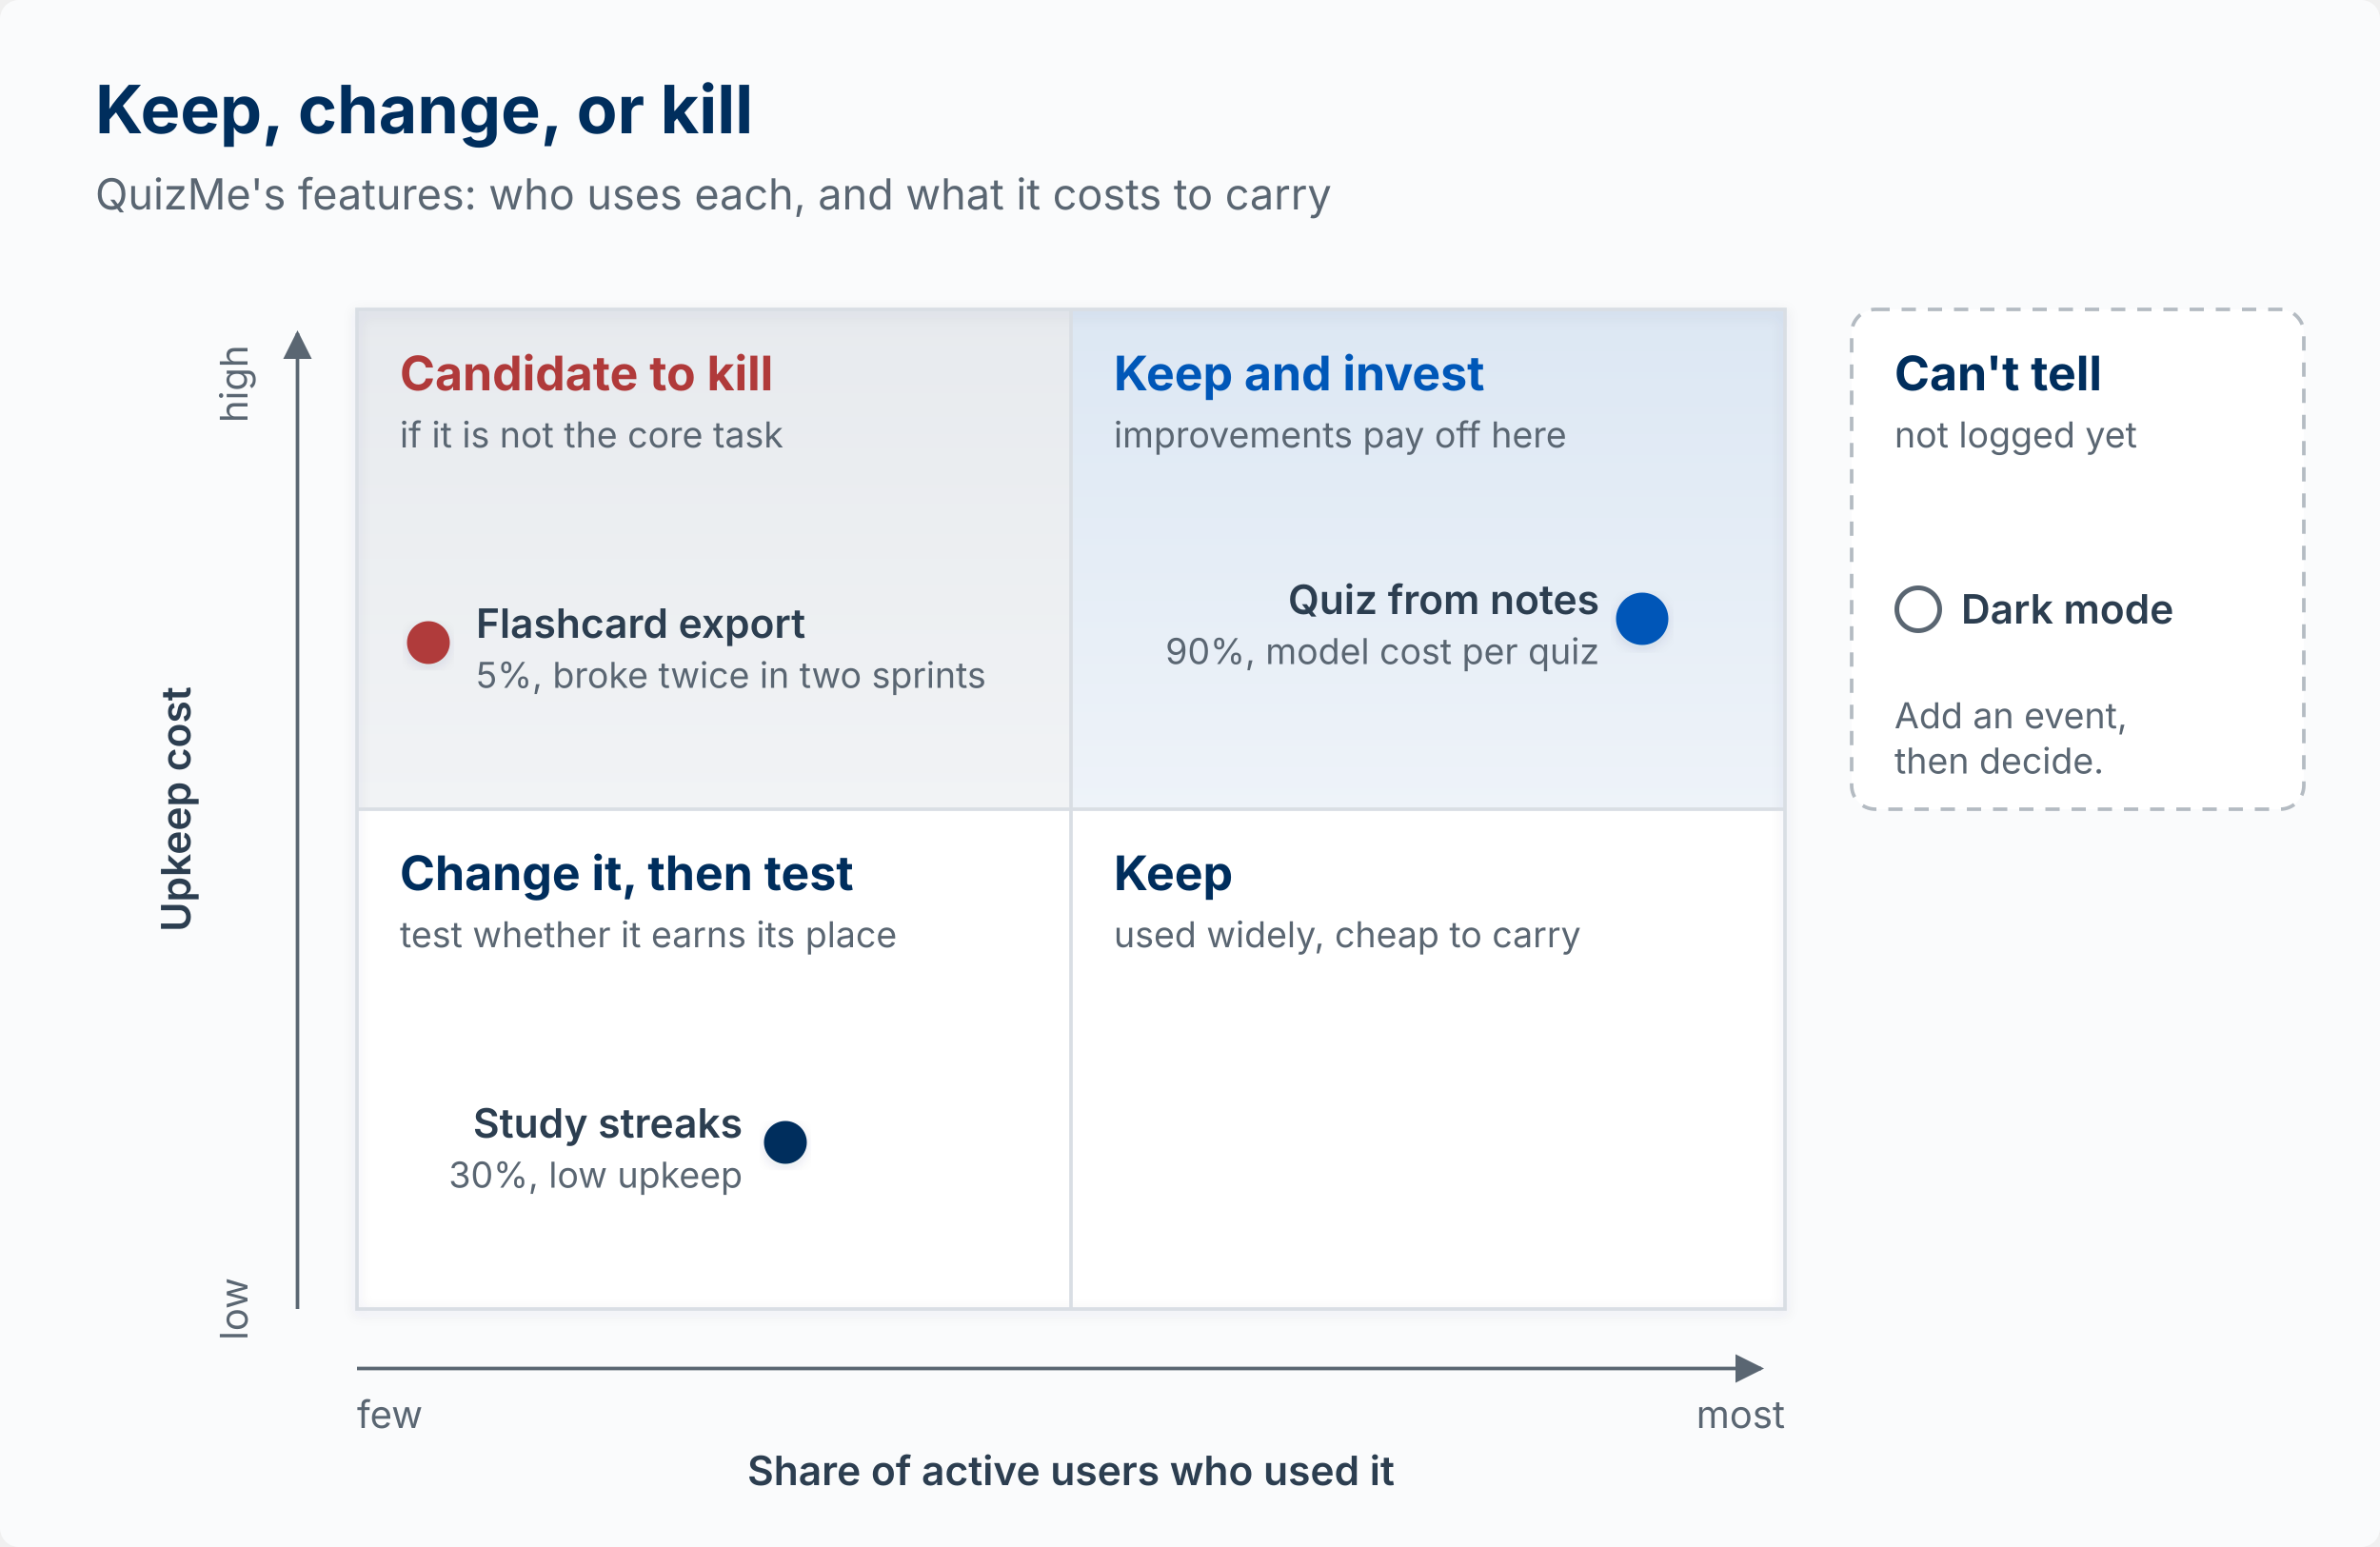
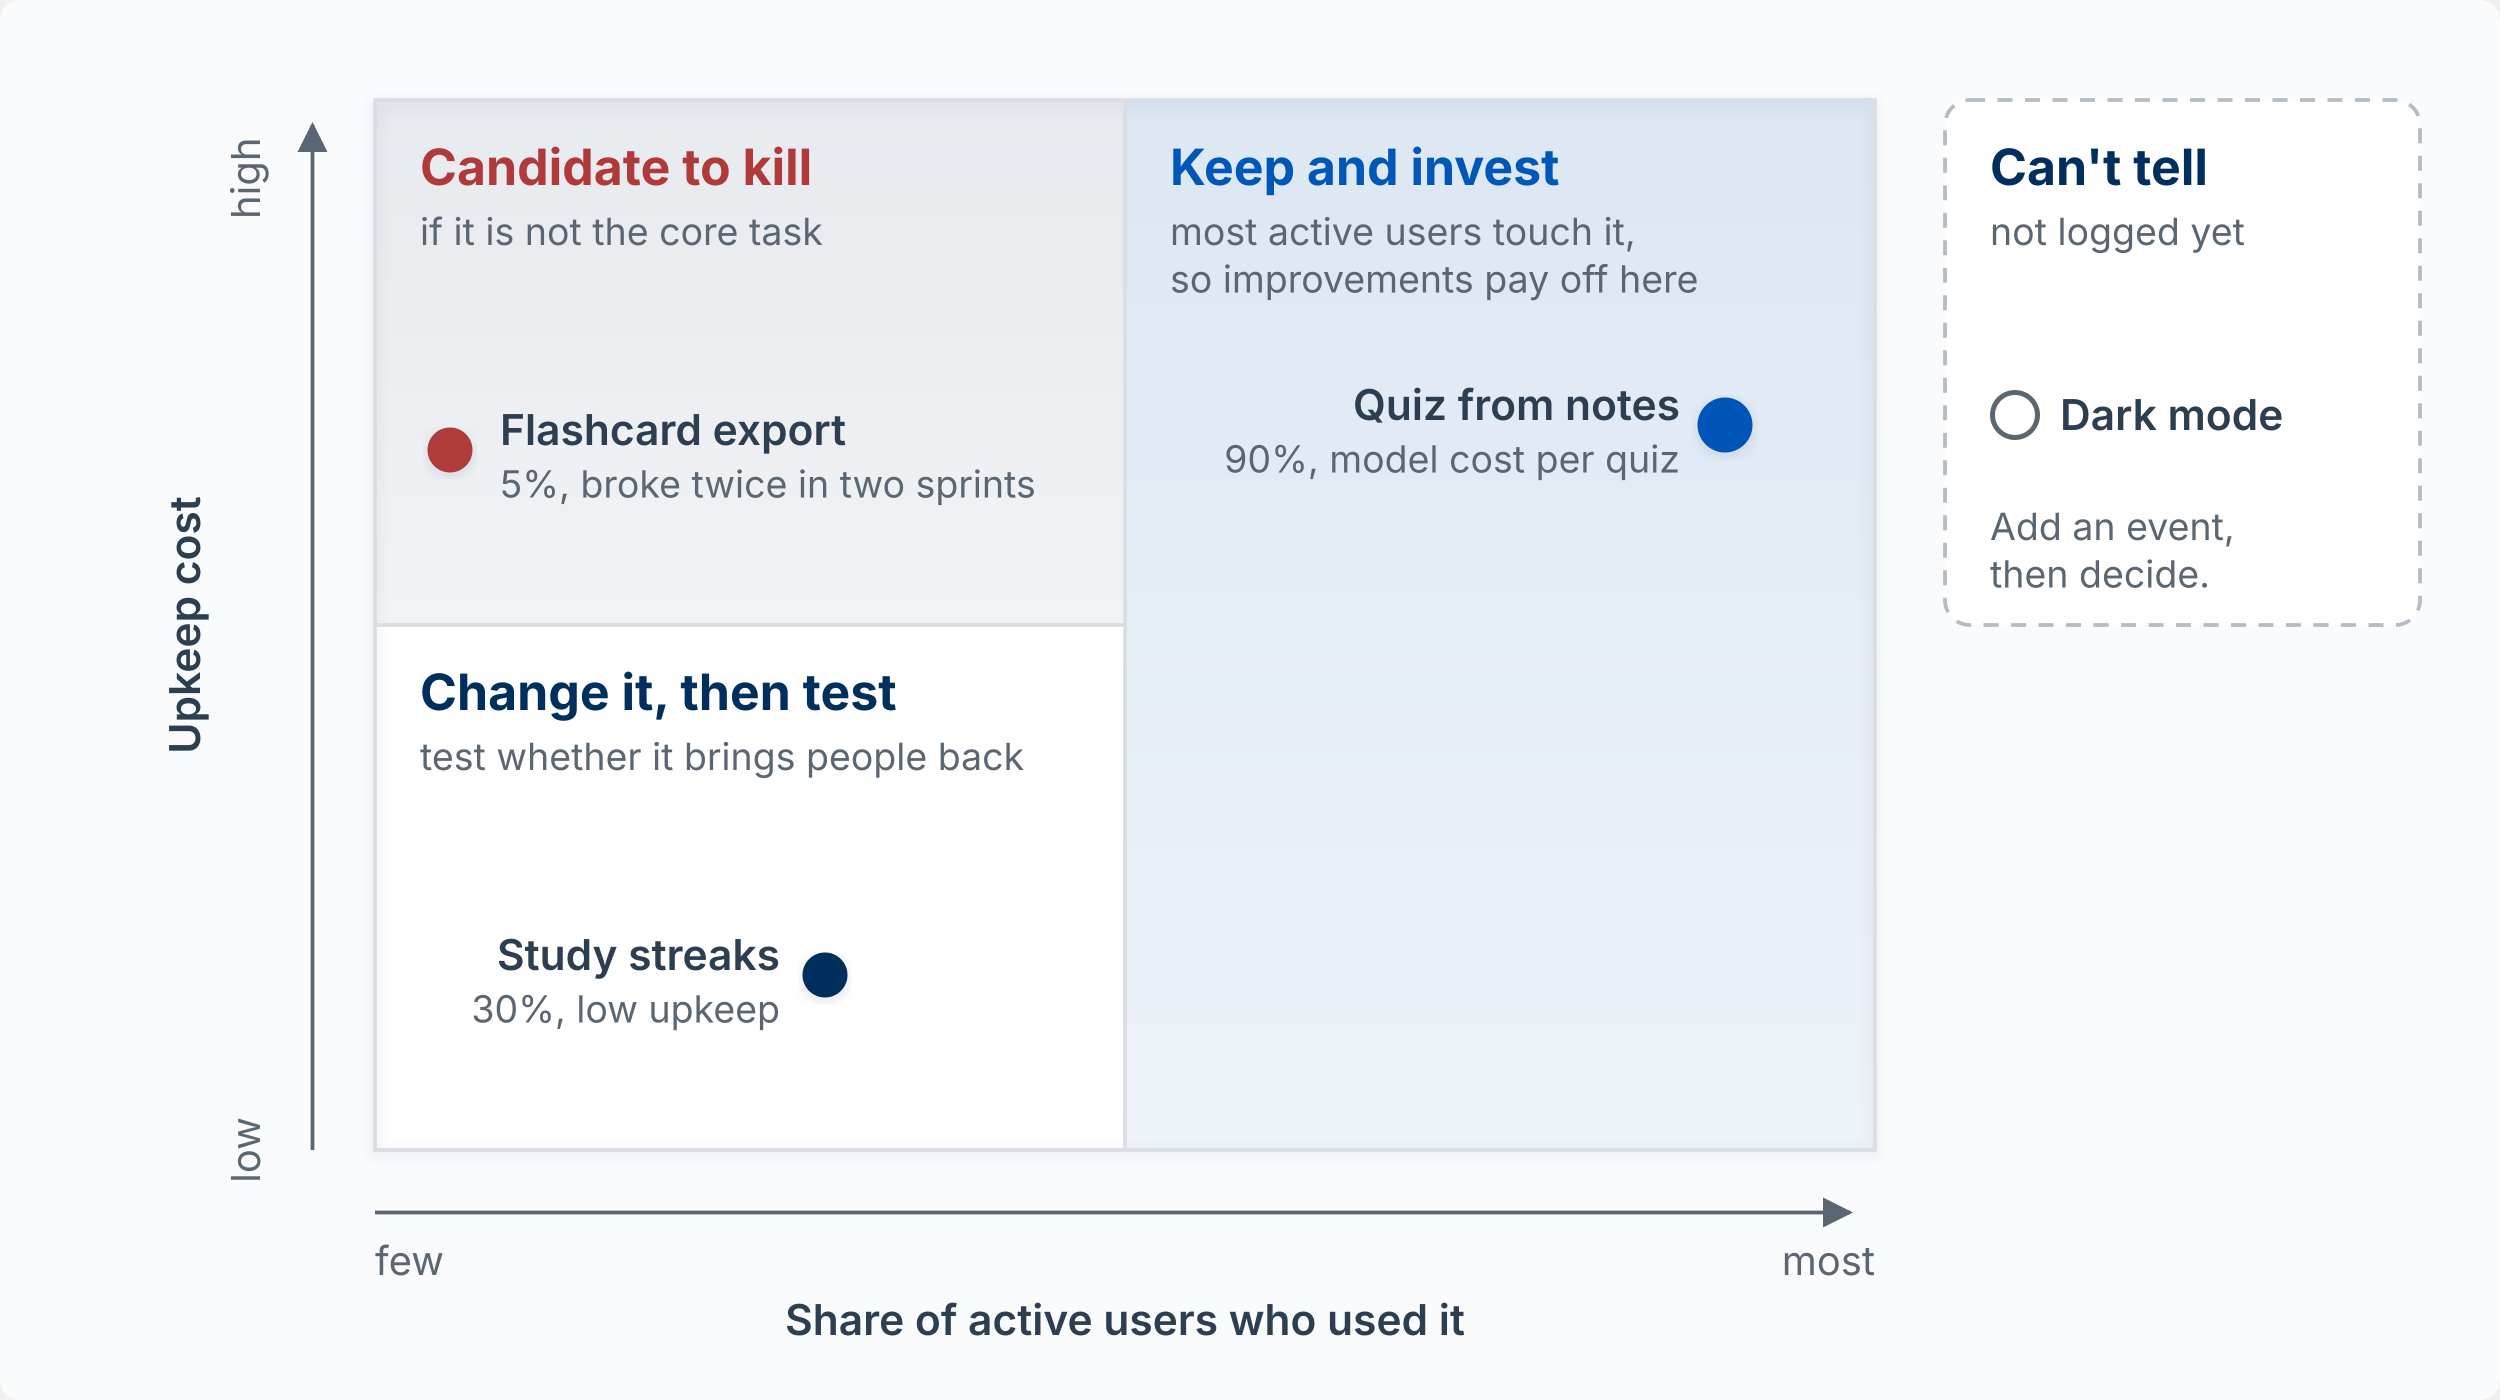
- <svg xmlns="http://www.w3.org/2000/svg" viewBox="0 0 1000 650" role="img" font-family="Inter, 'Helvetica Neue', Helvetica, Arial, sans-serif">
+ <svg xmlns="http://www.w3.org/2000/svg" viewBox="0 0 1000 560" role="img" font-family="Inter, 'Helvetica Neue', Helvetica, Arial, sans-serif">
  <defs>
    <filter id="sh" x="-10%" y="-10%" width="120%" height="125%">
      <feDropShadow dx="0" dy="1.5" stdDeviation="2.5" flood-color="#002E5D" flood-opacity="0.12" />
    </filter>
    <marker id="ar" viewBox="0 0 10 10" refX="9" refY="5" markerWidth="8" markerHeight="8" orient="auto">
      <path d="M0,0 L10,5 L0,10 z" fill="#5A6672" />
    </marker>
    <linearGradient id="qk" x1="0" y1="0" x2="0" y2="1">
      <stop offset="0%" stop-color="#DCE7F3" />
      <stop offset="100%" stop-color="#EEF3F9" />
    </linearGradient>
    <linearGradient id="qx" x1="0" y1="0" x2="0" y2="1">
      <stop offset="0%" stop-color="#E7EAEE" />
      <stop offset="100%" stop-color="#F1F3F5" />
    </linearGradient>
  </defs>
-   <rect x="0" y="0" width="1000" height="650" rx="8" fill="#FAFBFC" />
-   <text x="40" y="56" font-size="28" font-weight="700" fill="#002E5D">Keep, change, or kill</text>
-   <text x="40" y="88" font-size="18" fill="#5A6672">QuizMe's features: who uses each, and what it costs to carry</text>
-   <rect x="150" y="130" width="300" height="210" fill="url(#qx)" />
-   <rect x="450" y="130" width="300" height="210" fill="url(#qk)" />
-   <rect x="150" y="340" width="300" height="210" fill="#FFFFFF" />
-   <rect x="450" y="340" width="300" height="210" fill="#FFFFFF" />
-   <rect x="150" y="130" width="600" height="420" fill="none" stroke="#D9DEE4" stroke-width="1.5" filter="url(#sh)" />
-   <line x1="450" y1="130" x2="450" y2="550" stroke="#D9DEE4" stroke-width="1.5" />
-   <line x1="150" y1="340" x2="750" y2="340" stroke="#D9DEE4" stroke-width="1.5" />
-   <text x="168" y="164" font-size="20" font-weight="700" fill="#B03A3A">Candidate to kill</text>
-   <text x="168" y="188" font-size="15" fill="#5A6672">if it is not the core task</text>
-   <text x="468" y="164" font-size="20" font-weight="700" fill="#0057B8">Keep and invest</text>
-   <text x="468" y="188" font-size="15" fill="#5A6672">improvements pay off here</text>
-   <text x="168" y="374" font-size="20" font-weight="700" fill="#002E5D">Change it, then test</text>
-   <text x="168" y="398" font-size="15" fill="#5A6672">test whether it earns its place</text>
-   <text x="468" y="374" font-size="20" font-weight="700" fill="#002E5D">Keep</text>
-   <text x="468" y="398" font-size="15" fill="#5A6672">used widely, cheap to carry</text>
-   <circle cx="180" cy="270" r="9" fill="#B03A3A" filter="url(#sh)" />
-   <text x="200" y="268" font-size="17" font-weight="600" fill="#2C3E50">Flashcard export</text>
-   <text x="200" y="289" font-size="15" fill="#5A6672">5%, broke twice in two sprints</text>
-   <circle cx="690" cy="260" r="11" fill="#0057B8" filter="url(#sh)" />
-   <text x="672" y="258" text-anchor="end" font-size="17" font-weight="600" fill="#2C3E50">Quiz from notes</text>
-   <text x="672" y="279" text-anchor="end" font-size="15" fill="#5A6672">90%, model cost per quiz</text>
-   <circle cx="330" cy="480" r="9" fill="#002E5D" filter="url(#sh)" />
-   <text x="312" y="478" text-anchor="end" font-size="17" font-weight="600" fill="#2C3E50">Study streaks</text>
-   <text x="312" y="499" text-anchor="end" font-size="15" fill="#5A6672">30%, low upkeep</text>
-   <line x1="150" y1="575" x2="740" y2="575" stroke="#5A6672" stroke-width="1.5" marker-end="url(#ar)" />
-   <text x="150" y="600" font-size="16" fill="#5A6672">few</text>
-   <text x="750" y="600" text-anchor="end" font-size="16" fill="#5A6672">most</text>
-   <text x="450" y="624" text-anchor="middle" font-size="17" font-weight="600" fill="#2C3E50">Share of active users who used it</text>
-   <line x1="125" y1="550" x2="125" y2="140" stroke="#5A6672" stroke-width="1.5" marker-end="url(#ar)" />
-   <text x="80" y="340" text-anchor="middle" font-size="17" font-weight="600" fill="#2C3E50" transform="rotate(-90 80 340)">Upkeep cost</text>
-   <text x="104" y="550" text-anchor="middle" font-size="16" fill="#5A6672" transform="rotate(-90 104 550)">low</text>
-   <text x="104" y="145" text-anchor="end" font-size="16" fill="#5A6672" transform="rotate(-90 104 145)">high</text>
-   <rect x="778" y="130" width="190" height="210" rx="10" fill="#FFFFFF" stroke="#B4BBC2" stroke-width="1.5" stroke-dasharray="6 5" />
-   <text x="796" y="164" font-size="20" font-weight="700" fill="#002E5D">Can't tell</text>
-   <text x="796" y="188" font-size="15" fill="#5A6672">not logged yet</text>
-   <circle cx="806" cy="256" r="9" fill="#FFFFFF" stroke="#5A6672" stroke-width="2" />
-   <text x="824" y="262" font-size="17" font-weight="600" fill="#2C3E50">Dark mode</text>
-   <text x="796" y="306" font-size="15" fill="#5A6672">Add an event,</text>
-   <text x="796" y="325" font-size="15" fill="#5A6672">then decide.</text>
+   <rect x="0" y="0" width="1000" height="560" rx="8" fill="#FAFBFC" />
+   <g transform="translate(0,-90)">
+     <rect x="150" y="130" width="300" height="210" fill="url(#qx)" />
+     <rect x="450" y="130" width="300" height="420" fill="url(#qk)" />
+     <rect x="150" y="340" width="300" height="210" fill="#FFFFFF" />
+     <rect x="150" y="130" width="600" height="420" fill="none" stroke="#D9DEE4" stroke-width="1.5" filter="url(#sh)" />
+     <line x1="450" y1="130" x2="450" y2="550" stroke="#D9DEE4" stroke-width="1.5" />
+     <line x1="150" y1="340" x2="450" y2="340" stroke="#D9DEE4" stroke-width="1.5" />
+     <text x="168" y="164" font-size="20" font-weight="700" fill="#B03A3A">Candidate to kill</text>
+     <text x="168" y="188" font-size="15" fill="#5A6672">if it is not the core task</text>
+     <text x="468" y="164" font-size="20" font-weight="700" fill="#0057B8">Keep and invest</text>
+     <text x="468" y="188" font-size="15" fill="#5A6672">most active users touch it,</text>
+     <text x="468" y="207" font-size="15" fill="#5A6672">so improvements pay off here</text>
+     <text x="168" y="374" font-size="20" font-weight="700" fill="#002E5D">Change it, then test</text>
+     <text x="168" y="398" font-size="15" fill="#5A6672">test whether it brings people back</text>
+     <circle cx="180" cy="270" r="9" fill="#B03A3A" filter="url(#sh)" />
+     <text x="200" y="268" font-size="17" font-weight="600" fill="#2C3E50">Flashcard export</text>
+     <text x="200" y="289" font-size="15" fill="#5A6672">5%, broke twice in two sprints</text>
+     <circle cx="690" cy="260" r="11" fill="#0057B8" filter="url(#sh)" />
+     <text x="672" y="258" text-anchor="end" font-size="17" font-weight="600" fill="#2C3E50">Quiz from notes</text>
+     <text x="672" y="279" text-anchor="end" font-size="15" fill="#5A6672">90%, model cost per quiz</text>
+     <circle cx="330" cy="480" r="9" fill="#002E5D" filter="url(#sh)" />
+     <text x="312" y="478" text-anchor="end" font-size="17" font-weight="600" fill="#2C3E50">Study streaks</text>
+     <text x="312" y="499" text-anchor="end" font-size="15" fill="#5A6672">30%, low upkeep</text>
+     <line x1="150" y1="575" x2="740" y2="575" stroke="#5A6672" stroke-width="1.5" marker-end="url(#ar)" />
+     <text x="150" y="600" font-size="16" fill="#5A6672">few</text>
+     <text x="750" y="600" text-anchor="end" font-size="16" fill="#5A6672">most</text>
+     <text x="450" y="624" text-anchor="middle" font-size="17" font-weight="600" fill="#2C3E50">Share of active users who used it</text>
+     <line x1="125" y1="550" x2="125" y2="140" stroke="#5A6672" stroke-width="1.5" marker-end="url(#ar)" />
+     <text x="80" y="340" text-anchor="middle" font-size="17" font-weight="600" fill="#2C3E50" transform="rotate(-90 80 340)">Upkeep cost</text>
+     <text x="104" y="550" text-anchor="middle" font-size="16" fill="#5A6672" transform="rotate(-90 104 550)">low</text>
+     <text x="104" y="145" text-anchor="end" font-size="16" fill="#5A6672" transform="rotate(-90 104 145)">high</text>
+     <rect x="778" y="130" width="190" height="210" rx="10" fill="#FFFFFF" stroke="#B4BBC2" stroke-width="1.5" stroke-dasharray="6 5" />
+     <text x="796" y="164" font-size="20" font-weight="700" fill="#002E5D">Can't tell</text>
+     <text x="796" y="188" font-size="15" fill="#5A6672">not logged yet</text>
+     <circle cx="806" cy="256" r="9" fill="#FFFFFF" stroke="#5A6672" stroke-width="2" />
+     <text x="824" y="262" font-size="17" font-weight="600" fill="#2C3E50">Dark mode</text>
+     <text x="796" y="306" font-size="15" fill="#5A6672">Add an event,</text>
+     <text x="796" y="325" font-size="15" fill="#5A6672">then decide.</text>
+   </g>
</svg>
